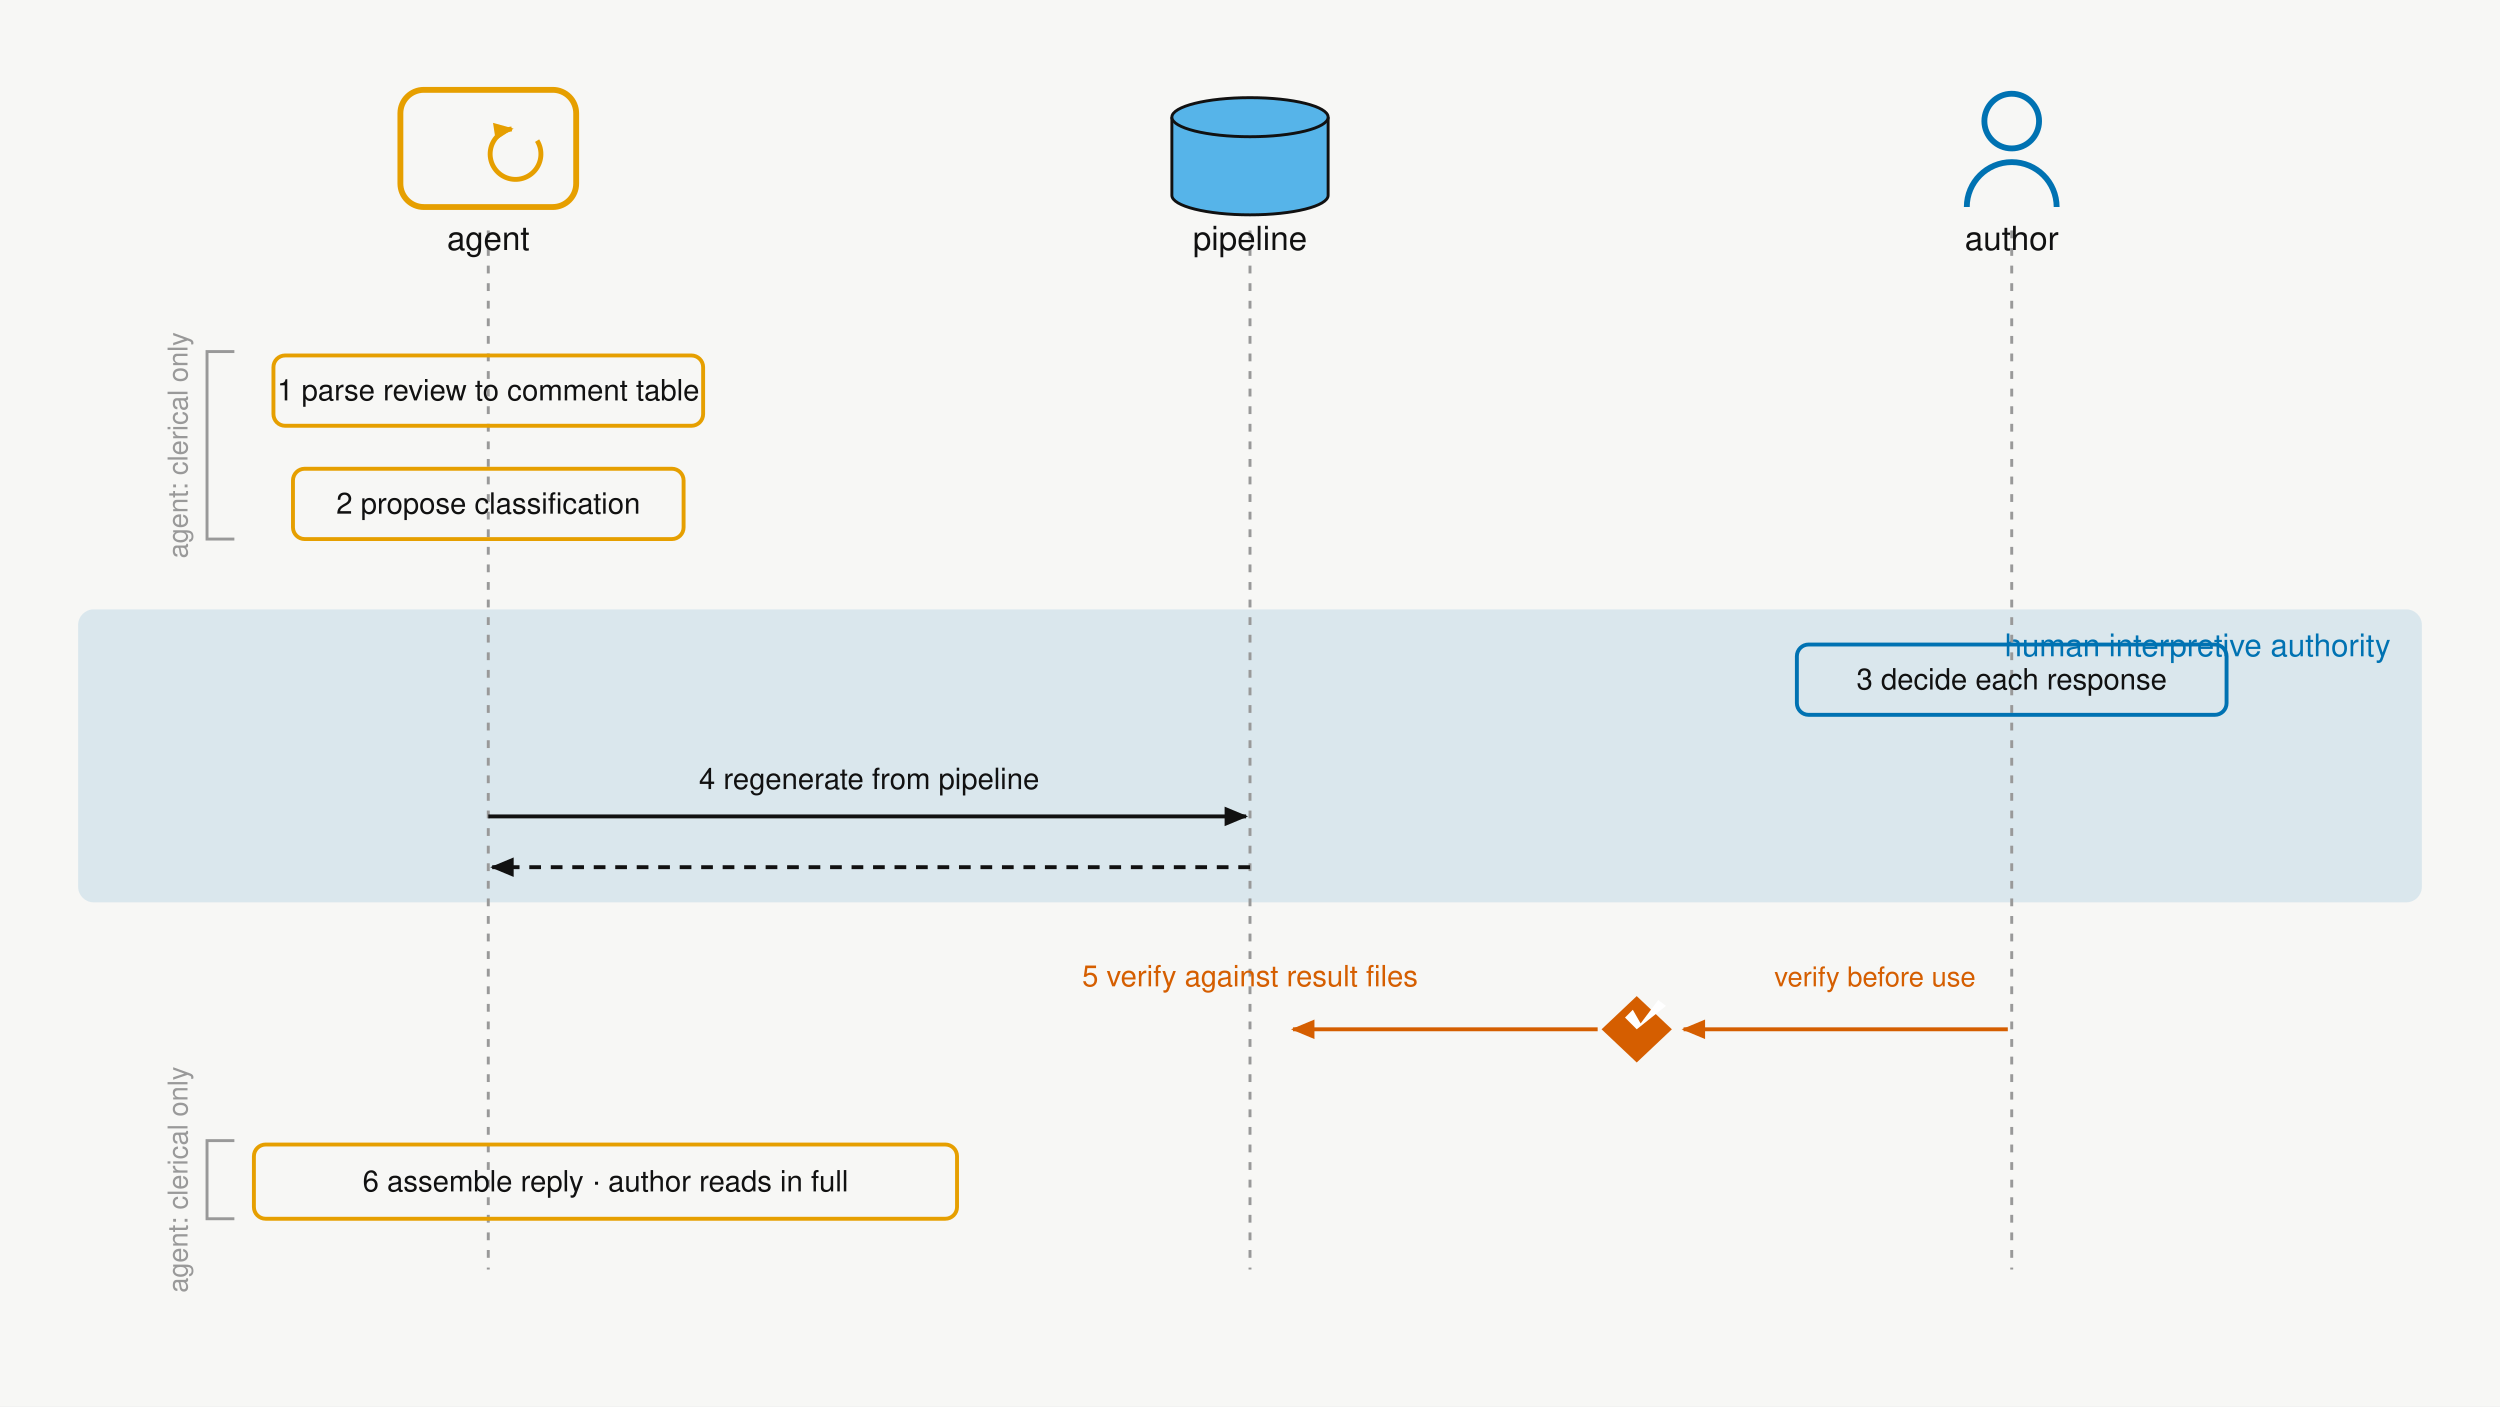
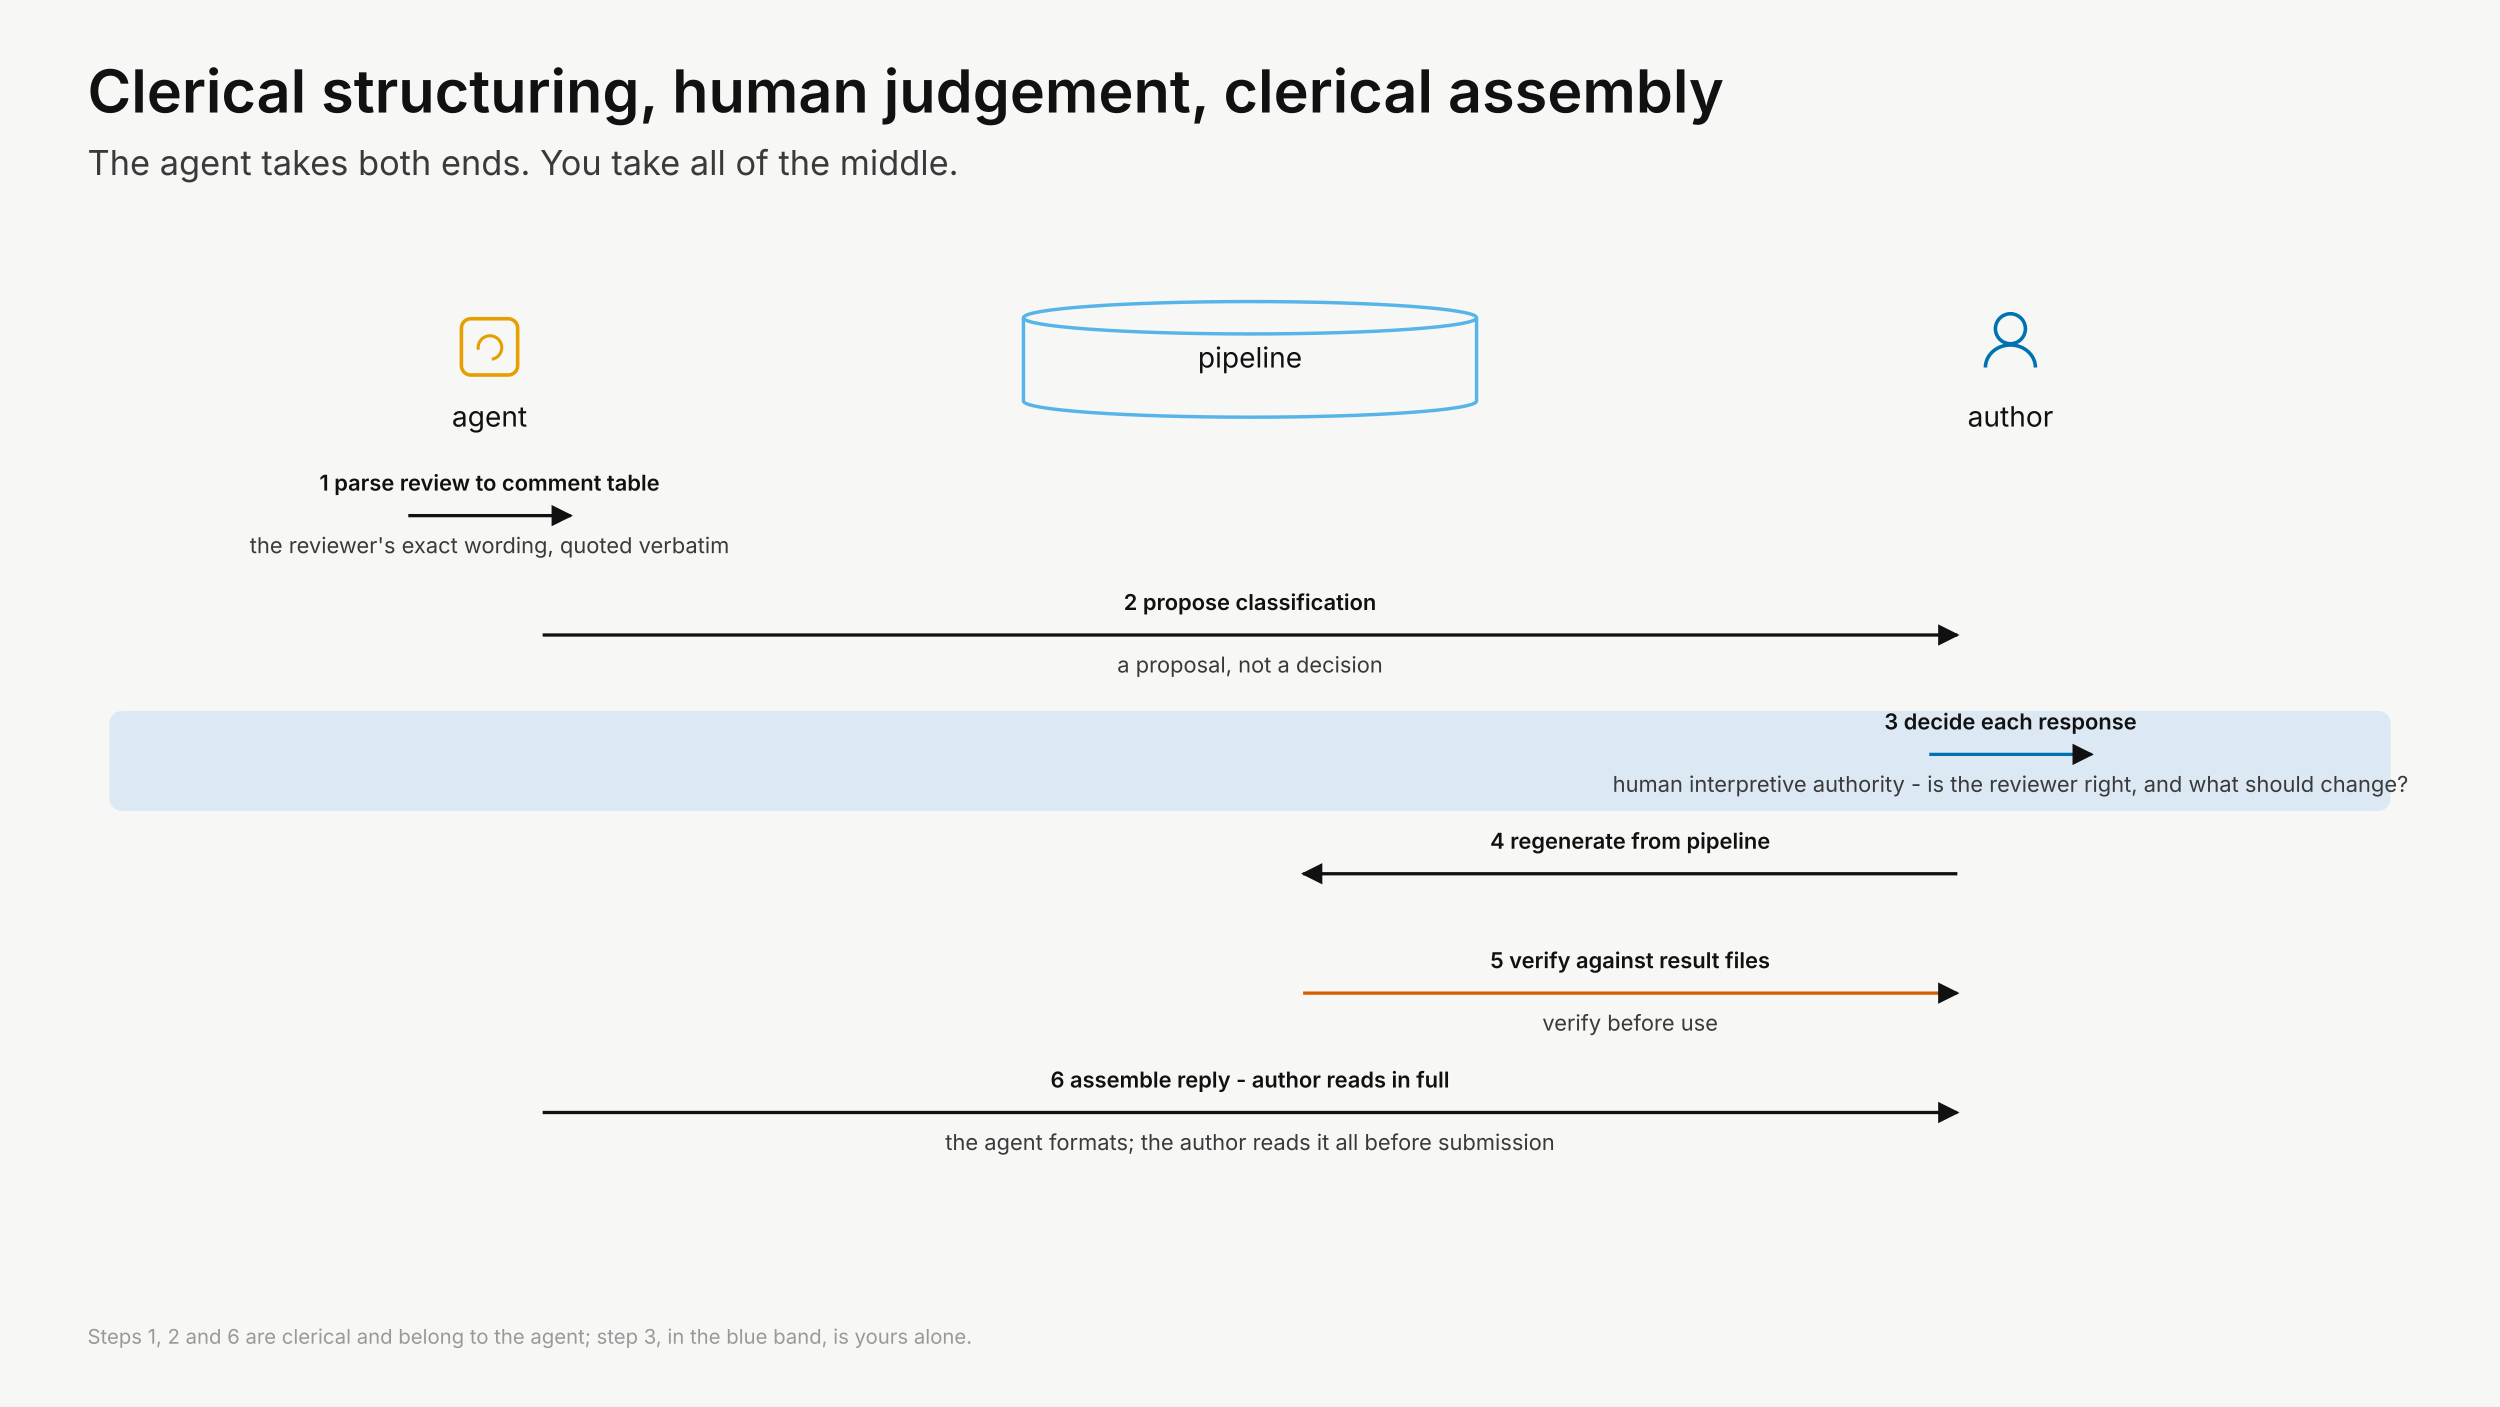
- <svg xmlns="http://www.w3.org/2000/svg" width="1280" height="720" viewBox="0 0 1280 720" font-family="Helvetica, Arial, sans-serif">
+ <svg xmlns="http://www.w3.org/2000/svg" width="1600" height="900" viewBox="0 0 1600 900" role="img">
  <defs>
-     <marker id="ah" markerWidth="12" markerHeight="10" refX="11" refY="5" orient="auto" markerUnits="userSpaceOnUse">
-       <path d="M0,0 L12,5 L0,10 Z" fill="#111111" />
-     </marker>
-     <marker id="ahV" markerWidth="12" markerHeight="10" refX="11" refY="5" orient="auto" markerUnits="userSpaceOnUse">
-       <path d="M0,0 L12,5 L0,10 Z" fill="#D55E00" />
+     <marker id="ah94" viewBox="0 0 10 10" refX="9" refY="5" markerWidth="6.5" markerHeight="6.5" orient="auto-start-reverse">
+       <path d="M0,0 L10,5 L0,10 z" fill="#111111" />
    </marker>
  </defs>
-   <rect width="1280" height="720" fill="#F7F7F5" />
-   <rect x="40" y="312" width="1200" height="150" rx="8" fill="#0072B2" fill-opacity="0.12" />
-   <text x="1224" y="336" font-size="16" fill="#0072B2" text-anchor="end">human interpretive authority</text>
-   <line x1="250" y1="118" x2="250" y2="650" stroke="#999999" stroke-width="1.5" stroke-dasharray="4 5" />
-   <line x1="640" y1="118" x2="640" y2="650" stroke="#999999" stroke-width="1.5" stroke-dasharray="4 5" />
-   <line x1="1030" y1="118" x2="1030" y2="650" stroke="#999999" stroke-width="1.5" stroke-dasharray="4 5" />
-   <rect x="205" y="46" width="90" height="60" rx="12" fill="none" stroke="#E69F00" stroke-width="3" />
-   <path d="M275,72 A13,13 0 1 1 262,66" fill="none" stroke="#E69F00" stroke-width="2.5" marker-end="url(#ahOhdr)" />
-   <text x="250" y="128" font-size="17" fill="#111111" text-anchor="middle">agent</text>
-   <defs>
-     <marker id="ahOhdr" markerWidth="10" markerHeight="9" refX="9" refY="4.5" orient="auto" markerUnits="userSpaceOnUse">
-       <path d="M0,0 L10,4.5 L0,9 Z" fill="#E69F00" />
-     </marker>
-   </defs>
-   <path d="M600,60 v40 a40,10 0 0 0 80,0 v-40" fill="#56B4E9" stroke="#111111" stroke-width="1.5" />
-   <ellipse cx="640" cy="60" rx="40" ry="10" fill="#56B4E9" stroke="#111111" stroke-width="1.5" />
-   <text x="640" y="128" font-size="17" fill="#111111" text-anchor="middle">pipeline</text>
-   <circle cx="1030" cy="62" r="14" fill="none" stroke="#0072B2" stroke-width="3" />
-   <path d="M1007,106 a23,23 0 0 1 46,0" fill="none" stroke="#0072B2" stroke-width="3" />
-   <text x="1030" y="128" font-size="17" fill="#111111" text-anchor="middle">author</text>
-   <path d="M120,180 h-14 v96 h14" fill="none" stroke="#999999" stroke-width="1.5" />
-   <text transform="translate(96,228) rotate(-90)" font-size="14" fill="#999999" text-anchor="middle">agent: clerical only</text>
-   <rect x="140" y="182" width="220" height="36" rx="6" fill="none" stroke="#E69F00" stroke-width="2" />
-   <text x="250" y="205" font-size="15" fill="#111111" text-anchor="middle">1 parse review to comment table</text>
-   <rect x="150" y="240" width="200" height="36" rx="6" fill="none" stroke="#E69F00" stroke-width="2" />
-   <text x="250" y="263" font-size="15" fill="#111111" text-anchor="middle">2 propose classification</text>
-   <rect x="920" y="330" width="220" height="36" rx="6" fill="none" stroke="#0072B2" stroke-width="2" />
-   <text x="1030" y="353" font-size="15" fill="#111111" text-anchor="middle">3 decide each response</text>
-   <text x="445" y="404" font-size="15" fill="#111111" text-anchor="middle">4 regenerate from pipeline</text>
-   <line x1="250" y1="418" x2="638" y2="418" stroke="#111111" stroke-width="2" marker-end="url(#ah)" />
-   <line x1="640" y1="444" x2="252" y2="444" stroke="#111111" stroke-width="2" stroke-dasharray="6 5" marker-end="url(#ah)" />
-   <polygon points="838,510 856,527 838,544 820,527" fill="#D55E00" />
-   <path d="M838,527 l-6,-6 l4,-4 l4,7 l9,-12 l4,3 z" fill="#FFFFFF" />
-   <line x1="1028" y1="527" x2="862" y2="527" stroke="#D55E00" stroke-width="2" marker-end="url(#ahV)" />
-   <line x1="818" y1="527" x2="662" y2="527" stroke="#D55E00" stroke-width="2" marker-end="url(#ahV)" />
-   <text x="640" y="505" font-size="15" fill="#D55E00" text-anchor="middle">5 verify against result files</text>
-   <text x="960" y="505" font-size="14" fill="#D55E00" text-anchor="middle">verify before use</text>
-   <path d="M120,584 h-14 v40 h14" fill="none" stroke="#999999" stroke-width="1.5" />
-   <text transform="translate(96,604) rotate(-90)" font-size="14" fill="#999999" text-anchor="middle">agent: clerical only</text>
-   <rect x="130" y="586" width="360" height="38" rx="6" fill="none" stroke="#E69F00" stroke-width="2" />
-   <text x="310" y="610" font-size="15" fill="#111111" text-anchor="middle">6 assemble reply · author reads in full</text>
+   <rect width="1600" height="900" fill="#F7F7F5" />
+   <text x="56.0" y="72.0" font-family="Inter, 'Helvetica Neue', Helvetica, Arial, sans-serif" font-size="38" fill="#111111" font-weight="600" text-anchor="start">Clerical structuring, human judgement, clerical assembly</text>
+   <text x="56.0" y="112.0" font-family="Inter, 'Helvetica Neue', Helvetica, Arial, sans-serif" font-size="22" fill="#3A3A3A" font-weight="400" text-anchor="start">The agent takes both ends. You take all of the middle.</text>
+   <rect x="70.0" y="455.0" width="1460.0" height="64.0" rx="8" fill="#DCE9F4" stroke="none" />
+   <rect x="295.3" y="204.0" width="36.0" height="36.0" rx="6" fill="none" stroke="#E69F00" stroke-width="2.3" />
+   <path d="M306.133,223.8 a7.56,7.56 0 1 1 8.64,6.12" fill="none" stroke="#E69F00" stroke-width="2" />
+   <text x="313.3" y="273.0" font-family="Inter, 'Helvetica Neue', Helvetica, Arial, sans-serif" font-size="18" fill="#111111" font-weight="400" text-anchor="middle">agent</text>
+   <path d="M655.0,203.36 a145.0,10.36 0 0 1 290,0 v53.28 a145.0,10.36 0 0 1 -290,0 z" fill="none" stroke="#56B4E9" stroke-width="2.2" />
+   <path d="M655.0,203.36 a145.0,10.36 0 0 0 290,0" fill="none" stroke="#56B4E9" stroke-width="2.2" />
+   <text x="800.0" y="235.2" font-family="Inter, 'Helvetica Neue', Helvetica, Arial, sans-serif" font-size="18" fill="#111111" font-weight="400" text-anchor="middle">pipeline</text>
+   <circle cx="1286.667" cy="210.4" r="9.6" fill="none" stroke="#0072B2" stroke-width="2.3" />
+   <path d="M1270.667,235.2 a16,14.4 0 0 1 32,0" fill="none" stroke="#0072B2" stroke-width="2.3" />
+   <text x="1286.7" y="273.0" font-family="Inter, 'Helvetica Neue', Helvetica, Arial, sans-serif" font-size="18" fill="#111111" font-weight="400" text-anchor="middle">author</text>
+   <line x1="261.3" y1="330.0" x2="365.3" y2="330.0" stroke="#111111" stroke-width="2.1" marker-end="url(#ah94)" />
+   <text x="313.3" y="314.0" font-family="Inter, 'Helvetica Neue', Helvetica, Arial, sans-serif" font-size="14" fill="#111111" font-weight="600" text-anchor="middle">1 parse review to comment table</text>
+   <text x="313.3" y="354.0" font-family="Inter, 'Helvetica Neue', Helvetica, Arial, sans-serif" font-size="14" fill="#3A3A3A" font-weight="400" text-anchor="middle">the reviewer's exact wording, quoted verbatim</text>
+   <line x1="347.3" y1="406.4" x2="1252.7" y2="406.4" stroke="#111111" stroke-width="2.1" marker-end="url(#ah94)" />
+   <text x="800.0" y="390.4" font-family="Inter, 'Helvetica Neue', Helvetica, Arial, sans-serif" font-size="14" fill="#111111" font-weight="600" text-anchor="middle">2 propose classification</text>
+   <text x="800.0" y="430.4" font-family="Inter, 'Helvetica Neue', Helvetica, Arial, sans-serif" font-size="14" fill="#3A3A3A" font-weight="400" text-anchor="middle">a proposal, not a decision</text>
+   <line x1="1234.7" y1="482.8" x2="1338.7" y2="482.8" stroke="#0072B2" stroke-width="2.1" marker-end="url(#ah94)" />
+   <text x="1286.7" y="466.8" font-family="Inter, 'Helvetica Neue', Helvetica, Arial, sans-serif" font-size="14" fill="#111111" font-weight="600" text-anchor="middle">3 decide each response</text>
+   <text x="1286.7" y="506.8" font-family="Inter, 'Helvetica Neue', Helvetica, Arial, sans-serif" font-size="14" fill="#3A3A3A" font-weight="400" text-anchor="middle">human interpretive authority - is the reviewer right, and what should change?</text>
+   <line x1="1252.7" y1="559.2" x2="834.0" y2="559.2" stroke="#111111" stroke-width="2.1" marker-end="url(#ah94)" />
+   <text x="1043.3" y="543.2" font-family="Inter, 'Helvetica Neue', Helvetica, Arial, sans-serif" font-size="14" fill="#111111" font-weight="600" text-anchor="middle">4 regenerate from pipeline</text>
+   <line x1="834.0" y1="635.6" x2="1252.7" y2="635.6" stroke="#D55E00" stroke-width="2.1" marker-end="url(#ah94)" />
+   <text x="1043.3" y="619.6" font-family="Inter, 'Helvetica Neue', Helvetica, Arial, sans-serif" font-size="14" fill="#111111" font-weight="600" text-anchor="middle">5 verify against result files</text>
+   <text x="1043.3" y="659.6" font-family="Inter, 'Helvetica Neue', Helvetica, Arial, sans-serif" font-size="14" fill="#3A3A3A" font-weight="400" text-anchor="middle">verify before use</text>
+   <line x1="347.3" y1="712.0" x2="1252.7" y2="712.0" stroke="#111111" stroke-width="2.1" marker-end="url(#ah94)" />
+   <text x="800.0" y="696.0" font-family="Inter, 'Helvetica Neue', Helvetica, Arial, sans-serif" font-size="14" fill="#111111" font-weight="600" text-anchor="middle">6 assemble reply - author reads in full</text>
+   <text x="800.0" y="736.0" font-family="Inter, 'Helvetica Neue', Helvetica, Arial, sans-serif" font-size="14" fill="#3A3A3A" font-weight="400" text-anchor="middle">the agent formats; the author reads it all before submission</text>
+   <text x="56.0" y="860.0" font-family="Inter, 'Helvetica Neue', Helvetica, Arial, sans-serif" font-size="13" fill="#999999" font-weight="400" text-anchor="start">Steps 1, 2 and 6 are clerical and belong to the agent; step 3, in the blue band, is yours alone.</text>
</svg>
